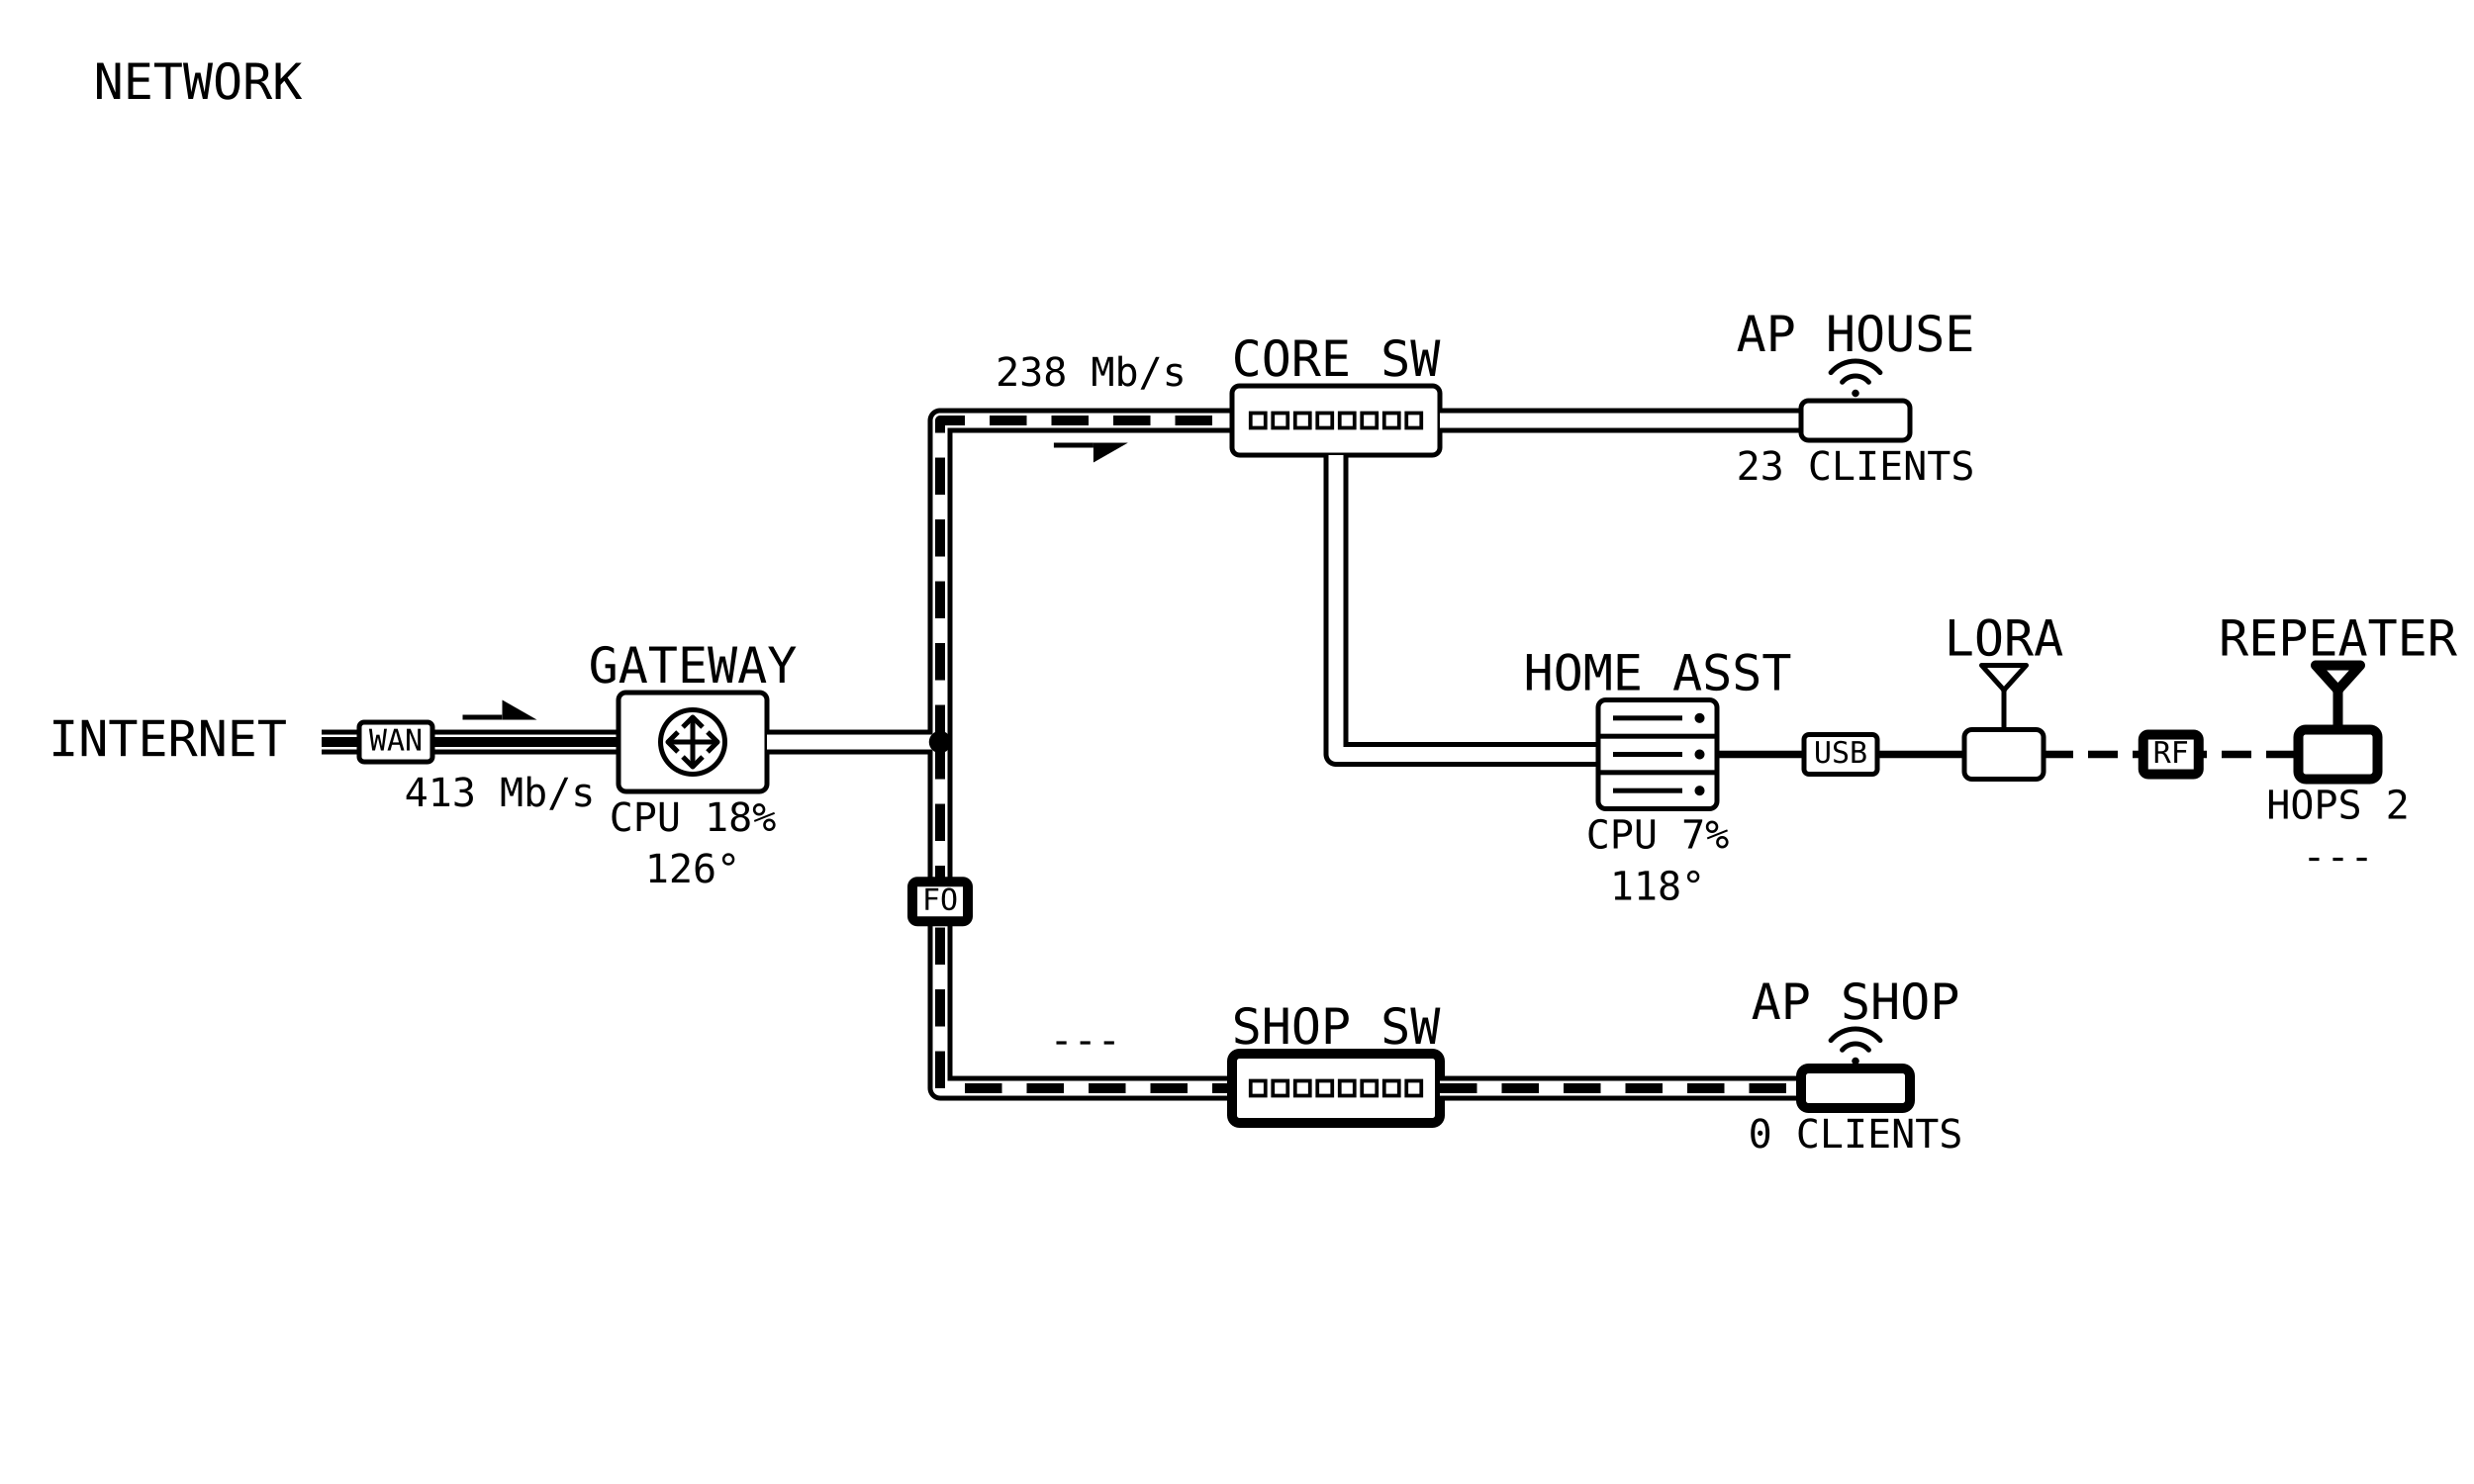
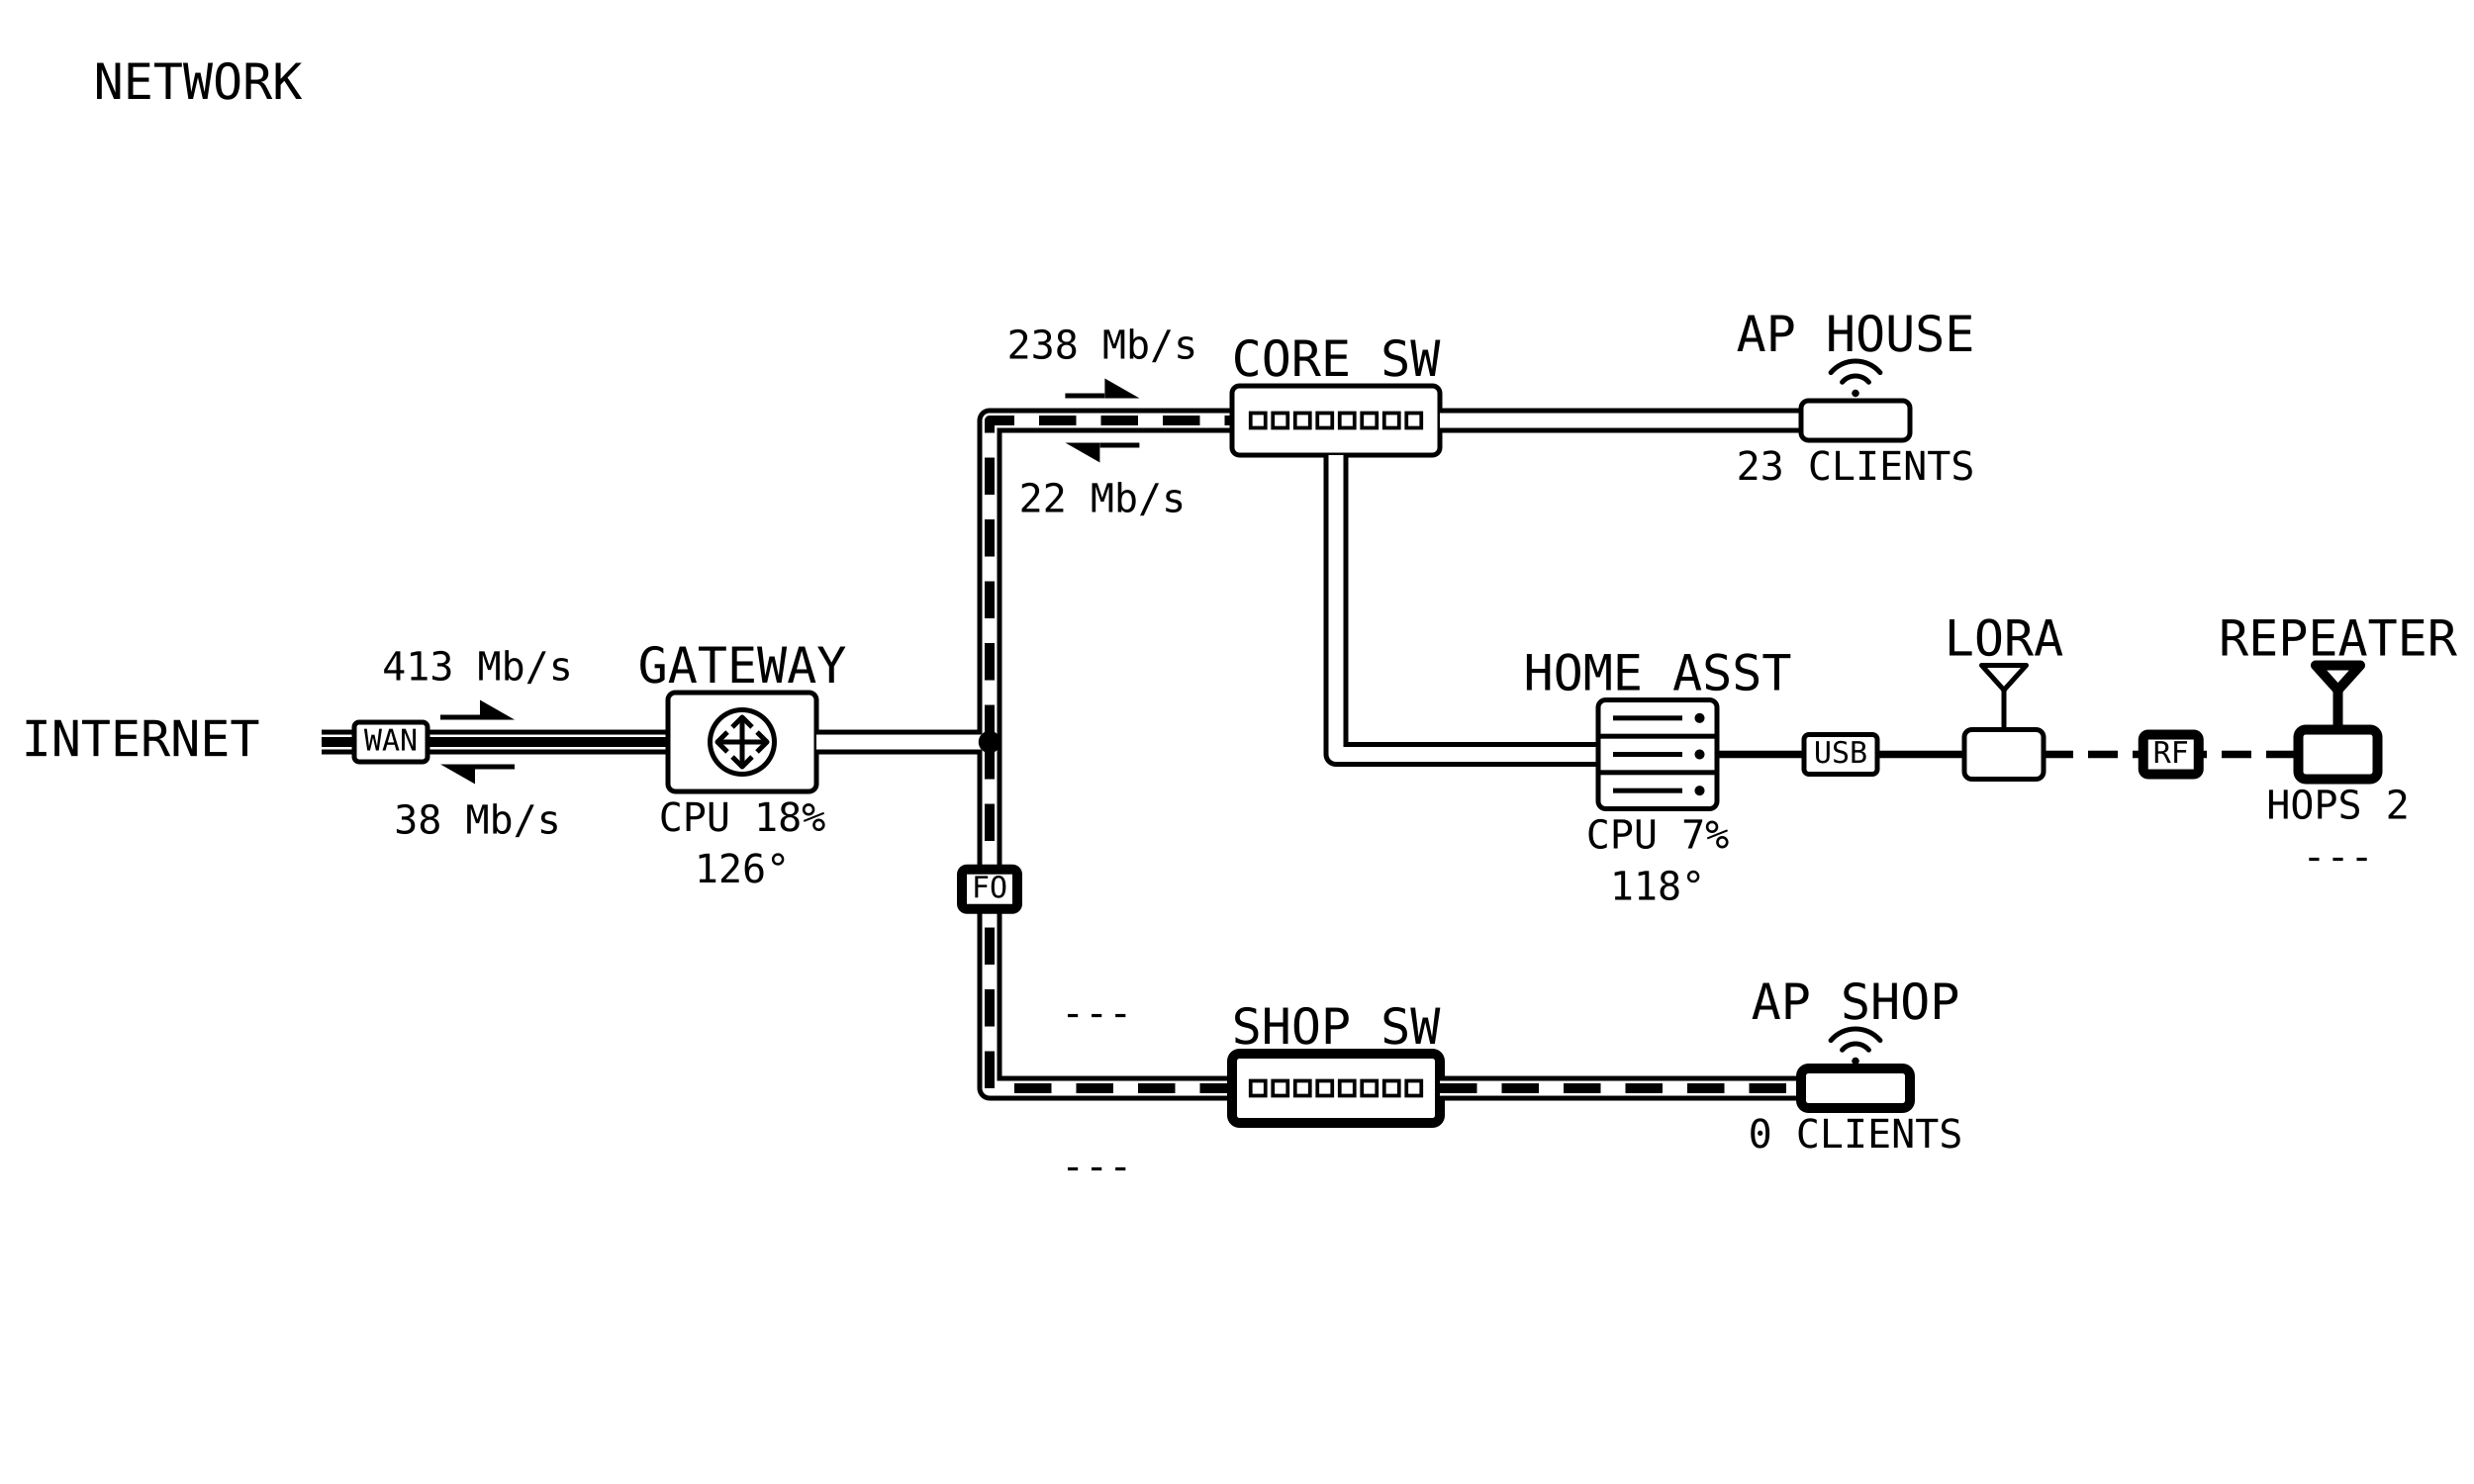
<svg xmlns="http://www.w3.org/2000/svg" viewBox="0 0 1000 600" width="1280" height="768" data-page="network" data-theme="eink_mono">
  <rect x="0" y="0" width="1000" height="600" fill="#ffffff" />
  <g id="casings">
    <g data-for="wan">
-       <polyline points="130,300 250,300" fill="none" stroke="#000000" stroke-width="10" stroke-linejoin="round" />
+       <polyline points="130,300 270,300" fill="none" stroke="#000000" stroke-width="10" stroke-linejoin="round" />
    </g>
    <g data-for="to_lan">
-       <polyline points="310,300 380,300" fill="none" stroke="#000000" stroke-width="10" stroke-linejoin="round" />
+       <polyline points="330,300 400,300" fill="none" stroke="#000000" stroke-width="10" stroke-linejoin="round" />
    </g>
    <g data-for="to_core">
-       <polyline points="380,300 380,170 498,170" fill="none" stroke="#000000" stroke-width="10" stroke-linejoin="round" />
+       <polyline points="400,300 400,170 498,170" fill="none" stroke="#000000" stroke-width="10" stroke-linejoin="round" />
    </g>
    <g data-for="to_ap_house">
      <polyline points="582,170 728,170" fill="none" stroke="#000000" stroke-width="10" stroke-linejoin="round" />
    </g>
    <g data-for="to_host">
      <polyline points="540,184 540,305 646,305" fill="none" stroke="#000000" stroke-width="10" stroke-linejoin="round" />
    </g>
    <g data-for="to_shop">
-       <polyline points="380,300 380,440 498,440" fill="none" stroke="#000000" stroke-width="10" stroke-linejoin="round" />
+       <polyline points="400,300 400,440 498,440" fill="none" stroke="#000000" stroke-width="10" stroke-linejoin="round" />
    </g>
    <g data-for="to_ap_shop">
      <polyline points="582,440 728,440" fill="none" stroke="#000000" stroke-width="10" stroke-linejoin="round" />
    </g>
  </g>
  <g id="title">
    <text x="80" y="40" text-anchor="middle" font-family="DejaVu Sans Mono, monospace" font-size="20" fill="#000000">NETWORK</text>
  </g>
  <g id="wan">
-     <polyline points="130,300 250,300" fill="none" stroke="#ffffff" stroke-width="6" stroke-linejoin="round" />
-     <polyline points="130,300 250,300" fill="none" stroke="#000000" stroke-width="4" stroke-linejoin="round" />
-     <line x1="187" y1="290" x2="203" y2="290" stroke="#000000" stroke-width="2" />
-     <polygon points="217,291 203,291 203,283" fill="#000000" />
-     <rect x="145.2" y="292" width="29.6" height="16" rx="2" fill="#ffffff" stroke="#000000" stroke-width="2" />
-     <text x="160" y="300" text-anchor="middle" dominant-baseline="middle" font-family="DejaVu Sans Mono, monospace" font-size="12" fill="#000000">WAN</text>
-     <text x="116" y="300" text-anchor="end" dominant-baseline="middle" font-family="DejaVu Sans Mono, monospace" font-size="20" fill="#000000">INTERNET</text>
-     <text x="202" y="326" text-anchor="middle" font-family="DejaVu Sans Mono, monospace" font-size="16" fill="#000000">413 Mb/s</text>
+     <polyline points="130,300 270,300" fill="none" stroke="#ffffff" stroke-width="6" stroke-linejoin="round" />
+     <polyline points="130,300 270,300" fill="none" stroke="#000000" stroke-width="4" stroke-linejoin="round" />
+     <line x1="178" y1="290" x2="194" y2="290" stroke="#000000" stroke-width="2" />
+     <polygon points="208,291 194,291 194,283" fill="#000000" />
+     <line x1="208" y1="310" x2="192" y2="310" stroke="#000000" stroke-width="2" />
+     <polygon points="178,309 192,309 192,317" fill="#000000" />
+     <rect x="143.2" y="292" width="29.6" height="16" rx="2" fill="#ffffff" stroke="#000000" stroke-width="2" />
+     <text x="158" y="300" text-anchor="middle" dominant-baseline="middle" font-family="DejaVu Sans Mono, monospace" font-size="12" fill="#000000">WAN</text>
+     <text x="105" y="300" text-anchor="end" dominant-baseline="middle" font-family="DejaVu Sans Mono, monospace" font-size="20" fill="#000000">INTERNET</text>
+     <text x="193" y="275" text-anchor="middle" font-family="DejaVu Sans Mono, monospace" font-size="16" fill="#000000">413 Mb/s</text>
+     <text x="193" y="337" text-anchor="middle" font-family="DejaVu Sans Mono, monospace" font-size="16" fill="#000000">38 Mb/s</text>
  </g>
  <g id="gateway">
-     <rect x="250" y="280" width="60" height="40" rx="3" fill="none" stroke="#000000" stroke-width="2" />
-     <circle cx="280" cy="300" r="13" fill="none" stroke="#000000" stroke-width="2" />
-     <line x1="280" y1="300" x2="290" y2="300" stroke="#000000" stroke-width="2" />
-     <polyline points="286,304 290,300 286,296" fill="none" stroke-linejoin="round" stroke="#000000" stroke-width="2" />
-     <line x1="280" y1="300" x2="270" y2="300" stroke="#000000" stroke-width="2" />
-     <polyline points="274,296 270,300 274,304" fill="none" stroke-linejoin="round" stroke="#000000" stroke-width="2" />
-     <line x1="280" y1="300" x2="280" y2="310" stroke="#000000" stroke-width="2" />
-     <polyline points="284,306 280,310 276,306" fill="none" stroke-linejoin="round" stroke="#000000" stroke-width="2" />
-     <line x1="280" y1="300" x2="280" y2="290" stroke="#000000" stroke-width="2" />
-     <polyline points="276,294 280,290 284,294" fill="none" stroke-linejoin="round" stroke="#000000" stroke-width="2" />
-     <text x="280" y="276" text-anchor="middle" font-family="DejaVu Sans Mono, monospace" font-size="20" fill="#000000">GATEWAY</text>
-     <text x="280" y="336" text-anchor="middle" font-family="DejaVu Sans Mono, monospace" font-size="16" fill="#000000">CPU 18%</text>
-     <text x="280" y="356.8" text-anchor="middle" font-family="DejaVu Sans Mono, monospace" font-size="16" fill="#000000">126°</text>
+     <rect x="270" y="280" width="60" height="40" rx="3" fill="none" stroke="#000000" stroke-width="2" />
+     <circle cx="300" cy="300" r="13" fill="none" stroke="#000000" stroke-width="2" />
+     <line x1="300" y1="300" x2="310" y2="300" stroke="#000000" stroke-width="2" />
+     <polyline points="306,304 310,300 306,296" fill="none" stroke-linejoin="round" stroke="#000000" stroke-width="2" />
+     <line x1="300" y1="300" x2="290" y2="300" stroke="#000000" stroke-width="2" />
+     <polyline points="294,296 290,300 294,304" fill="none" stroke-linejoin="round" stroke="#000000" stroke-width="2" />
+     <line x1="300" y1="300" x2="300" y2="310" stroke="#000000" stroke-width="2" />
+     <polyline points="304,306 300,310 296,306" fill="none" stroke-linejoin="round" stroke="#000000" stroke-width="2" />
+     <line x1="300" y1="300" x2="300" y2="290" stroke="#000000" stroke-width="2" />
+     <polyline points="296,294 300,290 304,294" fill="none" stroke-linejoin="round" stroke="#000000" stroke-width="2" />
+     <text x="300" y="276" text-anchor="middle" font-family="DejaVu Sans Mono, monospace" font-size="20" fill="#000000">GATEWAY</text>
+     <text x="300" y="336" text-anchor="middle" font-family="DejaVu Sans Mono, monospace" font-size="16" fill="#000000">CPU 18%</text>
+     <text x="300" y="356.8" text-anchor="middle" font-family="DejaVu Sans Mono, monospace" font-size="16" fill="#000000">126°</text>
  </g>
  <g id="to_lan">
-     <polyline points="310,300 380,300" fill="none" stroke="#ffffff" stroke-width="6" stroke-linejoin="round" />
+     <polyline points="330,300 400,300" fill="none" stroke="#ffffff" stroke-width="6" stroke-linejoin="round" />
  </g>
  <g id="to_core">
-     <polyline points="380,300 380,170 498,170" fill="none" stroke="#ffffff" stroke-width="6" stroke-linejoin="round" />
-     <polyline points="380,300 380,170 498,170" fill="none" stroke="#000000" stroke-width="4" stroke-dasharray="15 10" stroke-linejoin="round" />
-     <line x1="425.96" y1="180" x2="441.96" y2="180" stroke="#000000" stroke-width="2" />
-     <polygon points="455.96,179 441.96,179 441.96,187" fill="#000000" />
-     <text x="440.96" y="156" text-anchor="middle" font-family="DejaVu Sans Mono, monospace" font-size="16" fill="#000000">238 Mb/s</text>
+     <polyline points="400,300 400,170 498,170" fill="none" stroke="#ffffff" stroke-width="6" stroke-linejoin="round" />
+     <polyline points="400,300 400,170 498,170" fill="none" stroke="#000000" stroke-width="4" stroke-dasharray="15 10" stroke-linejoin="round" />
+     <line x1="430.56" y1="160" x2="446.56" y2="160" stroke="#000000" stroke-width="2" />
+     <polygon points="460.56,161 446.56,161 446.56,153" fill="#000000" />
+     <line x1="460.56" y1="180" x2="444.56" y2="180" stroke="#000000" stroke-width="2" />
+     <polygon points="430.56,179 444.56,179 444.56,187" fill="#000000" />
+     <text x="445.56" y="145" text-anchor="middle" font-family="DejaVu Sans Mono, monospace" font-size="16" fill="#000000">238 Mb/s</text>
+     <text x="445.56" y="207" text-anchor="middle" font-family="DejaVu Sans Mono, monospace" font-size="16" fill="#000000">22 Mb/s</text>
  </g>
  <g id="core_switch">
    <rect x="498" y="156" width="84" height="28" rx="3" fill="none" stroke="#000000" stroke-width="2" />
    <rect x="505.5" y="167" width="6" height="6" fill="none" stroke="#000000" stroke-width="1.5" />
    <rect x="514.5" y="167" width="6" height="6" fill="none" stroke="#000000" stroke-width="1.5" />
    <rect x="523.5" y="167" width="6" height="6" fill="none" stroke="#000000" stroke-width="1.5" />
    <rect x="532.5" y="167" width="6" height="6" fill="none" stroke="#000000" stroke-width="1.5" />
    <rect x="541.5" y="167" width="6" height="6" fill="none" stroke="#000000" stroke-width="1.5" />
    <rect x="550.5" y="167" width="6" height="6" fill="none" stroke="#000000" stroke-width="1.5" />
    <rect x="559.5" y="167" width="6" height="6" fill="none" stroke="#000000" stroke-width="1.5" />
    <rect x="568.5" y="167" width="6" height="6" fill="none" stroke="#000000" stroke-width="1.5" />
    <text x="540" y="152" text-anchor="middle" font-family="DejaVu Sans Mono, monospace" font-size="20" fill="#000000">CORE SW</text>
  </g>
  <g id="to_ap_house">
    <polyline points="582,170 728,170" fill="none" stroke="#ffffff" stroke-width="6" stroke-linejoin="round" />
  </g>
  <g id="ap_house">
    <rect x="728" y="162" width="44" height="16" rx="3" fill="none" stroke="#000000" stroke-width="2" />
    <circle cx="750" cy="159" r="1.5" fill="#000000" stroke="none" />
    <path d="M 744.64 154.5 A 7 7 0 0 1 755.36 154.5" fill="none" stroke-linecap="round" stroke="#000000" stroke-width="2" />
    <path d="M 740.04 150.64 A 13 13 0 0 1 759.96 150.64" fill="none" stroke-linecap="round" stroke="#000000" stroke-width="2" />
    <text x="750" y="142" text-anchor="middle" font-family="DejaVu Sans Mono, monospace" font-size="20" fill="#000000">AP HOUSE</text>
    <text x="750" y="194" text-anchor="middle" font-family="DejaVu Sans Mono, monospace" font-size="16" fill="#000000">23 CLIENTS</text>
  </g>
  <g id="to_host">
    <polyline points="540,184 540,305 646,305" fill="none" stroke="#ffffff" stroke-width="6" stroke-linejoin="round" />
  </g>
  <g id="host">
    <rect x="646" y="283" width="48" height="44" rx="3" fill="none" stroke="#000000" stroke-width="2" />
    <line x1="652" y1="290.33" x2="680" y2="290.33" stroke="#000000" stroke-width="2" />
    <circle cx="687" cy="290.33" r="2" fill="#000000" stroke="none" />
    <line x1="646" y1="297.67" x2="694" y2="297.67" stroke="#000000" stroke-width="2" />
    <line x1="652" y1="305" x2="680" y2="305" stroke="#000000" stroke-width="2" />
    <circle cx="687" cy="305" r="2" fill="#000000" stroke="none" />
    <line x1="646" y1="312.33" x2="694" y2="312.33" stroke="#000000" stroke-width="2" />
    <line x1="652" y1="319.67" x2="680" y2="319.67" stroke="#000000" stroke-width="2" />
    <circle cx="687" cy="319.67" r="2" fill="#000000" stroke="none" />
    <text x="670" y="279" text-anchor="middle" font-family="DejaVu Sans Mono, monospace" font-size="20" fill="#000000">HOME ASST</text>
    <text x="670" y="343" text-anchor="middle" font-family="DejaVu Sans Mono, monospace" font-size="16" fill="#000000">CPU 7%</text>
    <text x="670" y="363.8" text-anchor="middle" font-family="DejaVu Sans Mono, monospace" font-size="16" fill="#000000">118°</text>
  </g>
  <g id="usb">
    <polyline points="694,305 794,305" fill="none" stroke="#000000" stroke-width="3" stroke-linejoin="round" />
    <rect x="729.2" y="297" width="29.6" height="16" rx="2" fill="#ffffff" stroke="#000000" stroke-width="2" />
    <text x="744" y="305" text-anchor="middle" dominant-baseline="middle" font-family="DejaVu Sans Mono, monospace" font-size="12" fill="#000000">USB</text>
  </g>
  <g id="lora">
    <rect x="794" y="295" width="32" height="20" rx="3" fill="none" stroke="#000000" stroke-width="2" />
    <line x1="810" y1="295" x2="810" y2="279" stroke="#000000" stroke-width="2" />
    <polygon points="801,269 819,269 810,279" fill="none" stroke-linejoin="round" stroke="#000000" stroke-width="2" />
    <text x="810" y="265" text-anchor="middle" font-family="DejaVu Sans Mono, monospace" font-size="20" fill="#000000">LORA</text>
  </g>
  <g id="mesh">
    <polyline points="826,305 929,305" fill="none" stroke="#000000" stroke-width="3" stroke-dasharray="12 6" stroke-linejoin="round" />
    <rect x="866.3" y="297" width="22.4" height="16" rx="2" fill="#ffffff" stroke="#000000" stroke-width="4" />
    <text x="877.5" y="305" text-anchor="middle" dominant-baseline="middle" font-family="DejaVu Sans Mono, monospace" font-size="12" fill="#000000">RF</text>
  </g>
  <g id="repeater">
    <rect x="929" y="295" width="32" height="20" rx="3" fill="none" stroke="#000000" stroke-width="4" />
    <line x1="945" y1="295" x2="945" y2="279" stroke="#000000" stroke-width="4" />
    <polygon points="936,269 954,269 945,279" fill="none" stroke-linejoin="round" stroke="#000000" stroke-width="4" />
    <text x="945" y="265" text-anchor="middle" font-family="DejaVu Sans Mono, monospace" font-size="20" fill="#000000">REPEATER</text>
    <text x="945" y="331" text-anchor="middle" font-family="DejaVu Sans Mono, monospace" font-size="16" fill="#000000">HOPS 2</text>
    <text x="945" y="351.8" text-anchor="middle" font-family="DejaVu Sans Mono, monospace" font-size="16" fill="#000000">---</text>
  </g>
  <g id="to_shop">
-     <polyline points="380,300 380,440 498,440" fill="none" stroke="#ffffff" stroke-width="6" stroke-linejoin="round" />
-     <polyline points="380,300 380,440 498,440" fill="none" stroke="#000000" stroke-width="4" stroke-dasharray="15 10" stroke-linejoin="round" />
-     <rect x="368.8" y="356.5" width="22.4" height="16" rx="2" fill="#ffffff" stroke="#000000" stroke-width="4" />
-     <text x="380" y="364.5" text-anchor="middle" dominant-baseline="middle" font-family="DejaVu Sans Mono, monospace" font-size="12" fill="#000000">FO</text>
-     <text x="438.66" y="426" text-anchor="middle" font-family="DejaVu Sans Mono, monospace" font-size="16" fill="#000000">---</text>
+     <polyline points="400,300 400,440 498,440" fill="none" stroke="#ffffff" stroke-width="6" stroke-linejoin="round" />
+     <polyline points="400,300 400,440 498,440" fill="none" stroke="#000000" stroke-width="4" stroke-dasharray="15 10" stroke-linejoin="round" />
+     <rect x="388.8" y="351.5" width="22.4" height="16" rx="2" fill="#ffffff" stroke="#000000" stroke-width="4" />
+     <text x="400" y="359.5" text-anchor="middle" dominant-baseline="middle" font-family="DejaVu Sans Mono, monospace" font-size="12" fill="#000000">FO</text>
+     <text x="443.26" y="415" text-anchor="middle" font-family="DejaVu Sans Mono, monospace" font-size="16" fill="#000000">---</text>
+     <text x="443.26" y="477" text-anchor="middle" font-family="DejaVu Sans Mono, monospace" font-size="16" fill="#000000">---</text>
  </g>
  <g id="shop_switch">
    <rect x="498" y="426" width="84" height="28" rx="3" fill="none" stroke="#000000" stroke-width="4" />
    <rect x="505.5" y="437" width="6" height="6" fill="none" stroke="#000000" stroke-width="1.5" />
    <rect x="514.5" y="437" width="6" height="6" fill="none" stroke="#000000" stroke-width="1.5" />
    <rect x="523.5" y="437" width="6" height="6" fill="none" stroke="#000000" stroke-width="1.5" />
    <rect x="532.5" y="437" width="6" height="6" fill="none" stroke="#000000" stroke-width="1.5" />
    <rect x="541.5" y="437" width="6" height="6" fill="none" stroke="#000000" stroke-width="1.5" />
    <rect x="550.5" y="437" width="6" height="6" fill="none" stroke="#000000" stroke-width="1.5" />
    <rect x="559.5" y="437" width="6" height="6" fill="none" stroke="#000000" stroke-width="1.5" />
    <rect x="568.5" y="437" width="6" height="6" fill="none" stroke="#000000" stroke-width="1.5" />
    <text x="540" y="422" text-anchor="middle" font-family="DejaVu Sans Mono, monospace" font-size="20" fill="#000000">SHOP SW</text>
  </g>
  <g id="to_ap_shop">
    <polyline points="582,440 728,440" fill="none" stroke="#ffffff" stroke-width="6" stroke-linejoin="round" />
    <polyline points="582,440 728,440" fill="none" stroke="#000000" stroke-width="4" stroke-dasharray="15 10" stroke-linejoin="round" />
  </g>
  <g id="ap_shop">
    <rect x="728" y="432" width="44" height="16" rx="3" fill="none" stroke="#000000" stroke-width="4" />
    <circle cx="750" cy="429" r="1.5" fill="#000000" stroke="none" />
    <path d="M 744.64 424.5 A 7 7 0 0 1 755.36 424.5" fill="none" stroke-linecap="round" stroke="#000000" stroke-width="2" />
    <path d="M 740.04 420.64 A 13 13 0 0 1 759.96 420.64" fill="none" stroke-linecap="round" stroke="#000000" stroke-width="2" />
    <text x="750" y="412" text-anchor="middle" font-family="DejaVu Sans Mono, monospace" font-size="20" fill="#000000">AP SHOP</text>
    <text x="750" y="464" text-anchor="middle" font-family="DejaVu Sans Mono, monospace" font-size="16" fill="#000000">0 CLIENTS</text>
  </g>
  <g id="lan">
-     <circle cx="380" cy="300" r="4.5" fill="#000000" />
+     <circle cx="400" cy="300" r="4.5" fill="#000000" />
  </g>
</svg>
